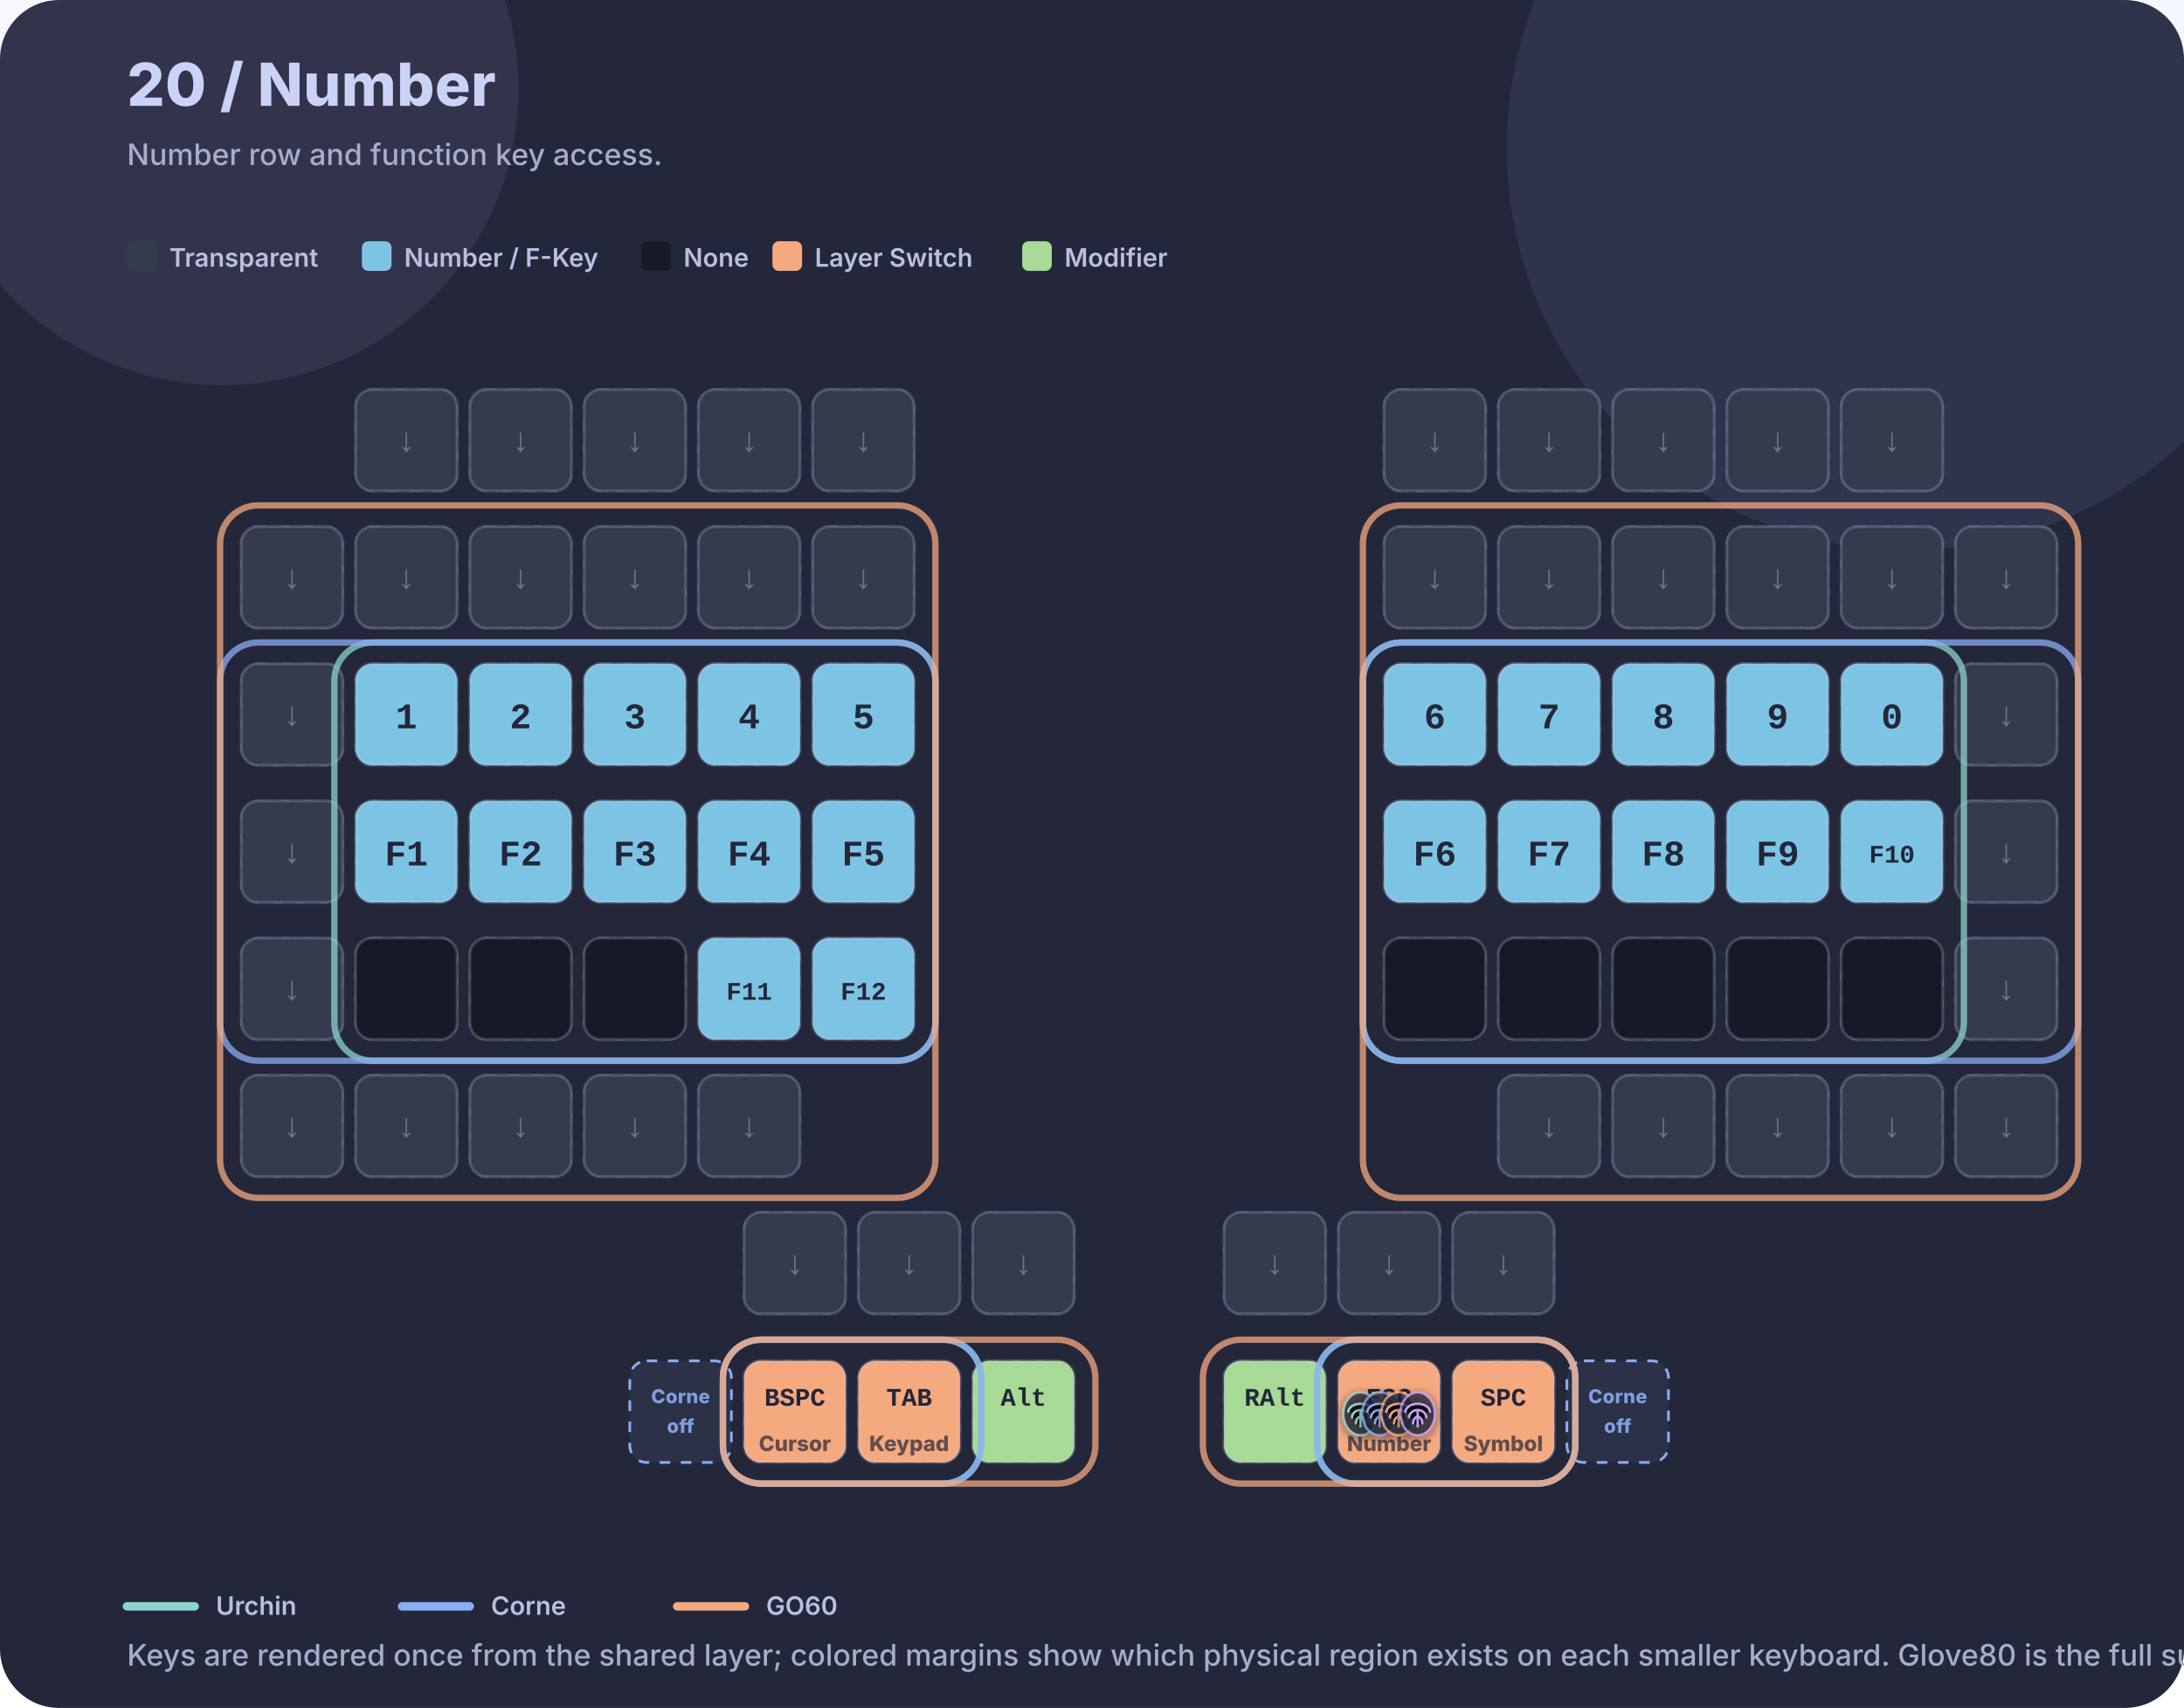
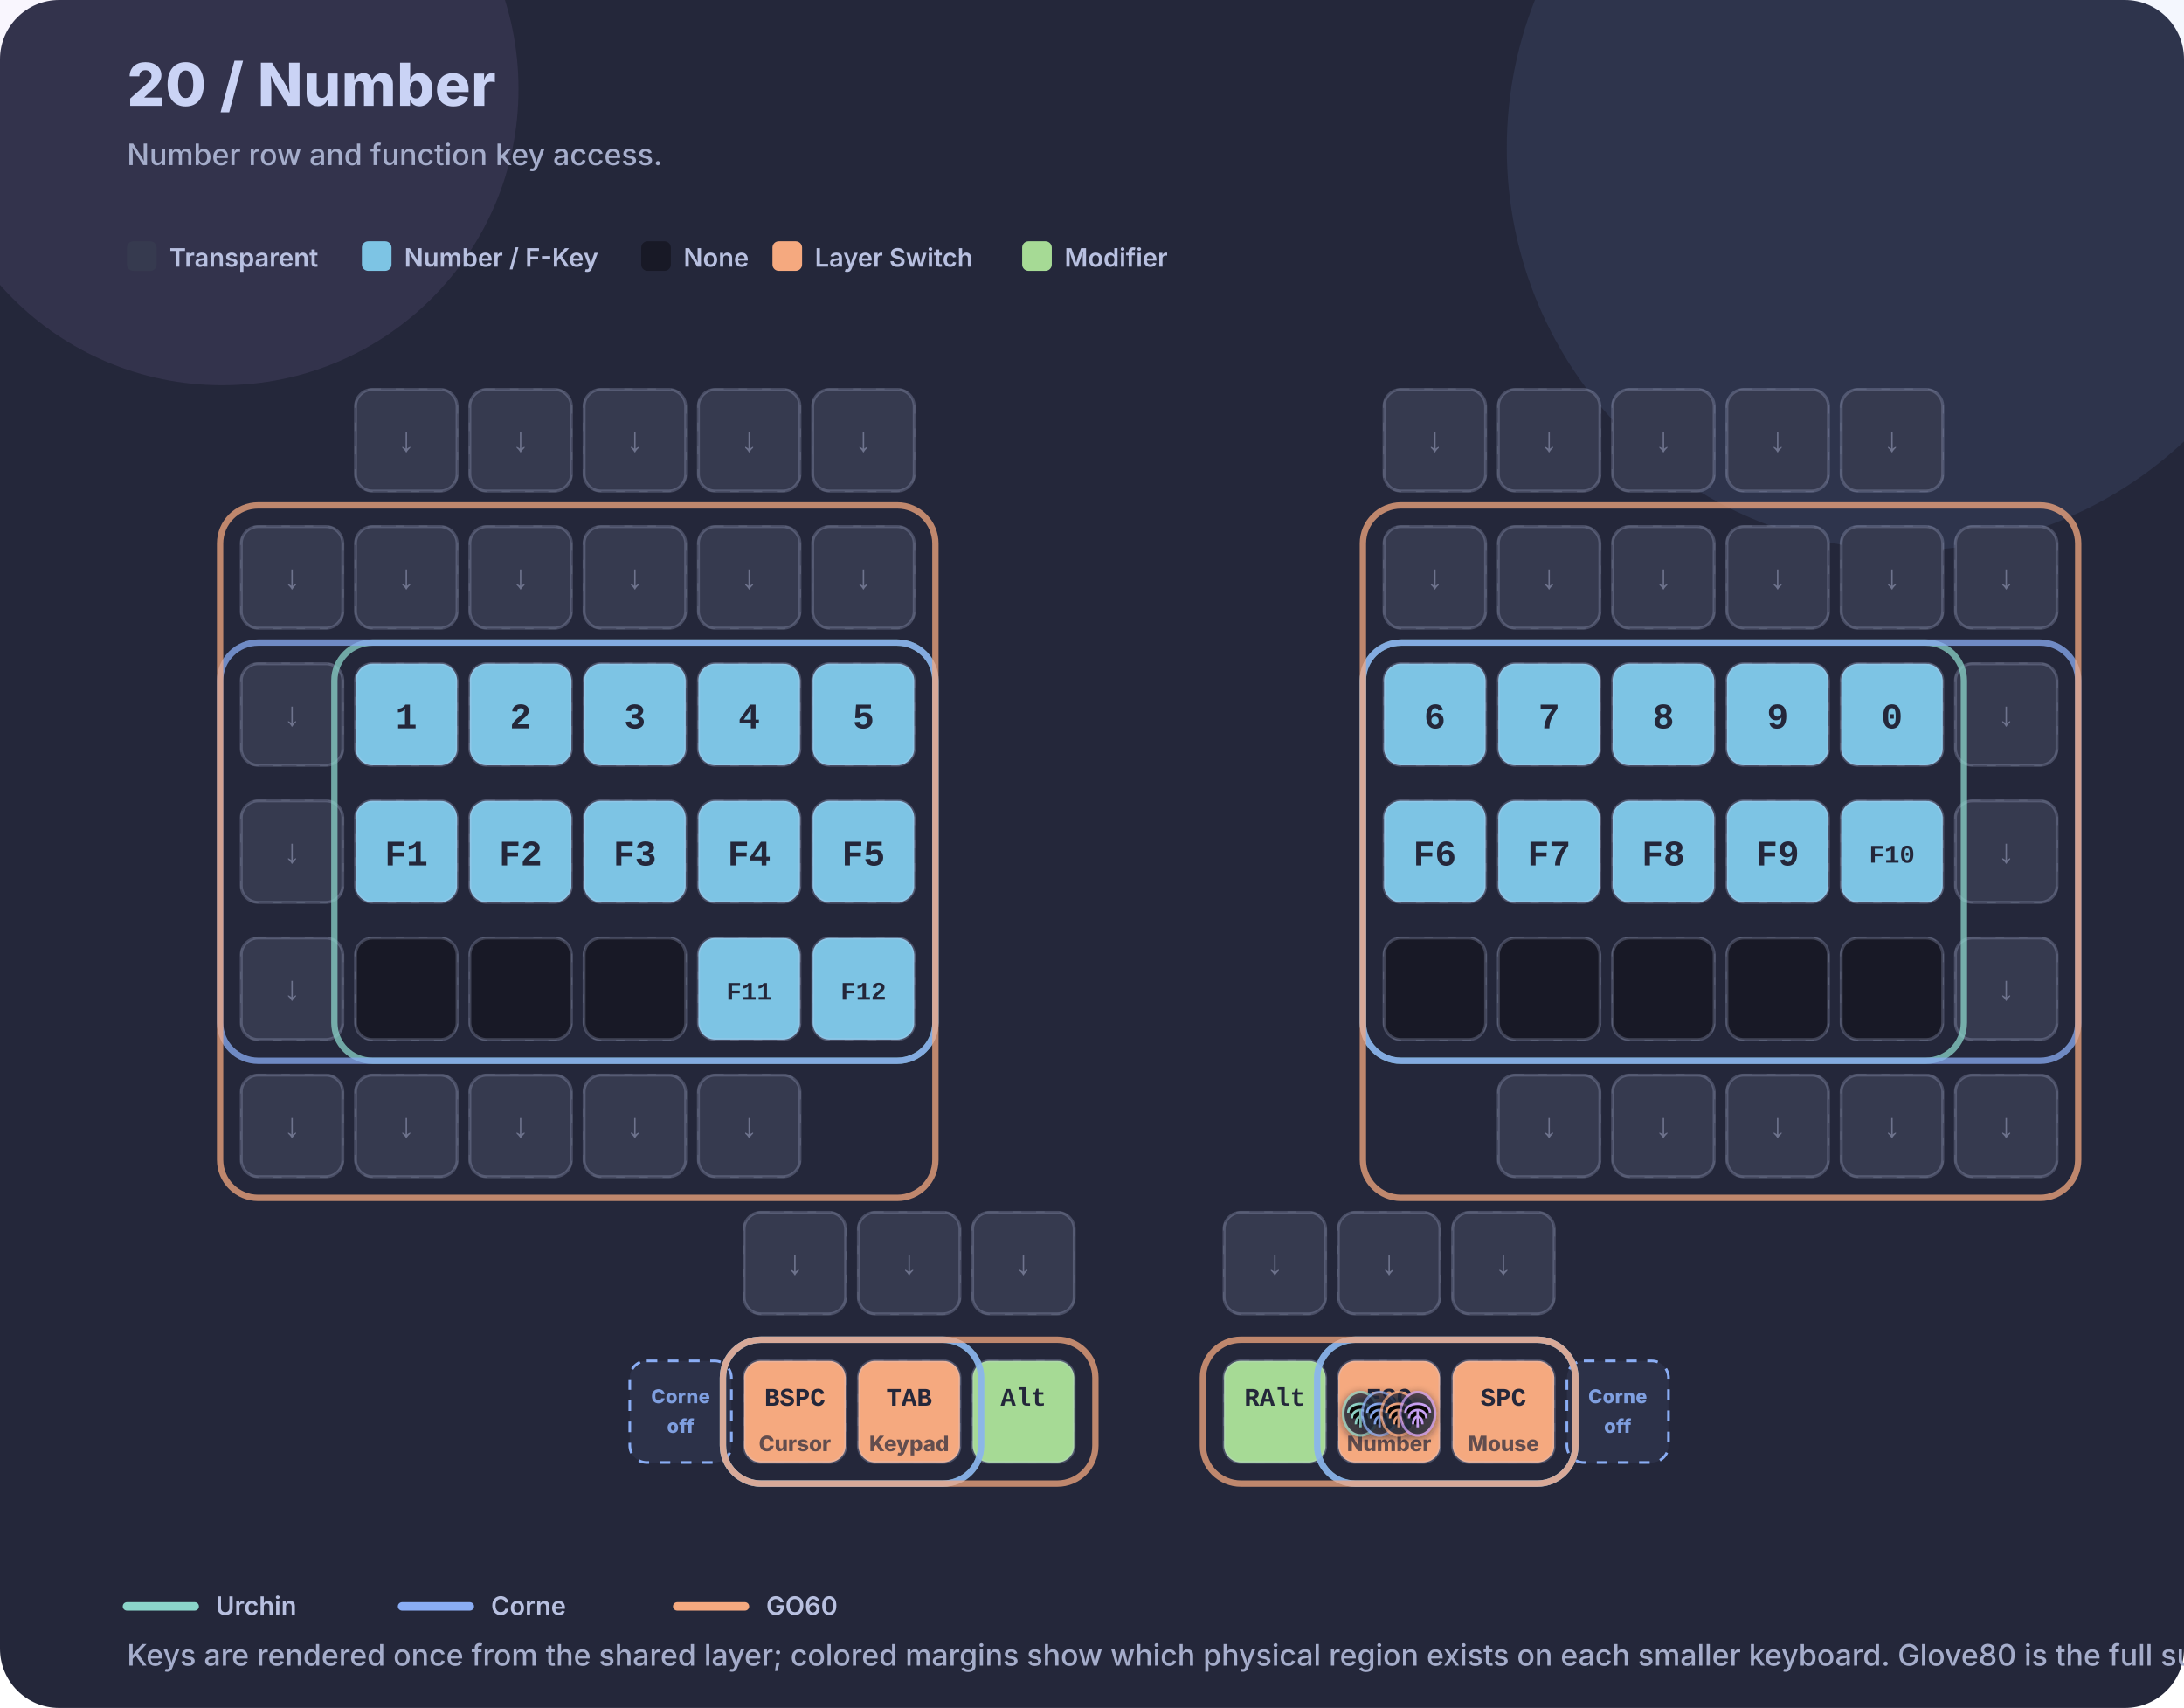
<svg xmlns="http://www.w3.org/2000/svg" width="1032" height="807" viewBox="0 0 1032 807" role="img" aria-labelledby="title desc">
  <style>
    .title { font: 800 28px Inter, Avenir Next, Segoe UI, sans-serif; fill: #cad3f5; letter-spacing: .2px; }
    .subtitle { font: 500 14px Inter, Avenir Next, Segoe UI, sans-serif; fill: #a5adcb; }
    .legend-text { font: 600 12px Inter, Avenir Next, Segoe UI, sans-serif; fill: #b8c0e0; }
    .tap { font-family: Berkeley Mono, SFMono-Regular, Consolas, Liberation Mono, monospace; font-weight: 800; text-anchor: middle; dominant-baseline: central; }
    .tap.transparent { font-size: 16px; fill: #6e738d; }
    .hold { font: 800 10px Inter, Avenir Next, Segoe UI, sans-serif; text-anchor: middle; dominant-baseline: central; }
    .key { stroke: rgba(202,211,245,.22); stroke-width: 1.4; }
    .ghost-key { fill: transparent; stroke: rgba(202,211,245,.13); stroke-width: 1; stroke-dasharray: 4 7; }
    .corne-disabled-thumb rect { fill: rgba(138,173,244,.08); stroke: #8aadf4; stroke-width: 1.25; stroke-dasharray: 5 5; }
    .corne-disabled-thumb text { font: 800 9px Inter, Avenir Next, Segoe UI, sans-serif; fill: #8aadf4; text-anchor: middle; letter-spacing: .15px; opacity: .88; }
    .keyboard-boundary { fill: transparent; stroke-width: 3; opacity: .74; }
    .layer-activator { opacity: .96; filter: drop-shadow(0 1px 2px rgba(24,25,38,.8)); }
    .layer-activator * { stroke: #24273a; stroke-width: 1.15; }
    .outline-legend-line { stroke-width: 4; stroke-linecap: round; }
    .shortcut path { fill: none; stroke: #8bd5ca; stroke-width: 1.2; opacity: .62; stroke-linecap: round; }
    .shortcut circle { fill: #8bd5ca; stroke: #24273a; stroke-width: 1.5; }
    .shortcut rect { fill: #181926; stroke: #8bd5ca; stroke-width: 1.2; }
    .shortcut text { font: 800 11px Inter, Avenir Next, Segoe UI, sans-serif; fill: #cad3f5; text-anchor: middle; letter-spacing: .2px; }
  </style>
  <rect x="0" y="0" width="1032" height="807" rx="28" fill="#24273a" />
  <circle cx="105" cy="42" r="140" fill="#c6a0f6" opacity="0.10" />
  <circle cx="902" cy="70" r="190" fill="#8aadf4" opacity="0.10" />
  <text x="60" y="50" class="title">20 / Number</text>
  <text x="60" y="78" class="subtitle">Number row and function key access.</text>
  <rect x="60" y="114" width="14" height="14" rx="3" fill="#363a4f" />
  <text x="80" y="126" class="legend-text">Transparent</text>
  <rect x="171" y="114" width="14" height="14" rx="3" fill="#7dc4e4" />
  <text x="191" y="126" class="legend-text">Number / F-Key</text>
  <rect x="303" y="114" width="14" height="14" rx="3" fill="#181926" />
  <text x="323" y="126" class="legend-text">None</text>
  <rect x="365" y="114" width="14" height="14" rx="3" fill="#f5a97f" />
  <text x="385" y="126" class="legend-text">Layer Switch</text>
  <rect x="483" y="114" width="14" height="14" rx="3" fill="#a6da95" />
  <text x="503" y="126" class="legend-text">Modifier</text>
  <g transform="translate(60 184)">
    <rect class="ghost-key" x="108" y="0" width="48" height="48" rx="8" />
    <rect class="ghost-key" x="162" y="0" width="48" height="48" rx="8" />
    <rect class="ghost-key" x="216" y="0" width="48" height="48" rx="8" />
    <rect class="ghost-key" x="270" y="0" width="48" height="48" rx="8" />
    <rect class="ghost-key" x="324" y="0" width="48" height="48" rx="8" />
    <rect class="ghost-key" x="594" y="0" width="48" height="48" rx="8" />
    <rect class="ghost-key" x="648" y="0" width="48" height="48" rx="8" />
    <rect class="ghost-key" x="702" y="0" width="48" height="48" rx="8" />
    <rect class="ghost-key" x="756" y="0" width="48" height="48" rx="8" />
    <rect class="ghost-key" x="810" y="0" width="48" height="48" rx="8" />
    <rect class="ghost-key" x="54" y="64.8" width="48" height="48" rx="8" />
    <rect class="ghost-key" x="108" y="64.8" width="48" height="48" rx="8" />
    <rect class="ghost-key" x="162" y="64.8" width="48" height="48" rx="8" />
    <rect class="ghost-key" x="216" y="64.8" width="48" height="48" rx="8" />
    <rect class="ghost-key" x="270" y="64.8" width="48" height="48" rx="8" />
    <rect class="ghost-key" x="324" y="64.8" width="48" height="48" rx="8" />
    <rect class="ghost-key" x="594" y="64.8" width="48" height="48" rx="8" />
    <rect class="ghost-key" x="648" y="64.8" width="48" height="48" rx="8" />
    <rect class="ghost-key" x="702" y="64.8" width="48" height="48" rx="8" />
    <rect class="ghost-key" x="756" y="64.8" width="48" height="48" rx="8" />
    <rect class="ghost-key" x="810" y="64.8" width="48" height="48" rx="8" />
    <rect class="ghost-key" x="864" y="64.8" width="48" height="48" rx="8" />
    <rect class="ghost-key" x="54" y="129.6" width="48" height="48" rx="8" />
    <rect class="ghost-key" x="108" y="129.6" width="48" height="48" rx="8" />
    <rect class="ghost-key" x="162" y="129.6" width="48" height="48" rx="8" />
    <rect class="ghost-key" x="216" y="129.6" width="48" height="48" rx="8" />
    <rect class="ghost-key" x="270" y="129.6" width="48" height="48" rx="8" />
    <rect class="ghost-key" x="324" y="129.6" width="48" height="48" rx="8" />
    <rect class="ghost-key" x="594" y="129.6" width="48" height="48" rx="8" />
    <rect class="ghost-key" x="648" y="129.6" width="48" height="48" rx="8" />
    <rect class="ghost-key" x="702" y="129.6" width="48" height="48" rx="8" />
    <rect class="ghost-key" x="756" y="129.6" width="48" height="48" rx="8" />
    <rect class="ghost-key" x="810" y="129.6" width="48" height="48" rx="8" />
    <rect class="ghost-key" x="864" y="129.6" width="48" height="48" rx="8" />
    <rect class="ghost-key" x="54" y="194.4" width="48" height="48" rx="8" />
    <rect class="ghost-key" x="108" y="194.4" width="48" height="48" rx="8" />
    <rect class="ghost-key" x="162" y="194.4" width="48" height="48" rx="8" />
    <rect class="ghost-key" x="216" y="194.4" width="48" height="48" rx="8" />
    <rect class="ghost-key" x="270" y="194.4" width="48" height="48" rx="8" />
    <rect class="ghost-key" x="324" y="194.4" width="48" height="48" rx="8" />
    <rect class="ghost-key" x="594" y="194.4" width="48" height="48" rx="8" />
    <rect class="ghost-key" x="648" y="194.4" width="48" height="48" rx="8" />
    <rect class="ghost-key" x="702" y="194.4" width="48" height="48" rx="8" />
    <rect class="ghost-key" x="756" y="194.4" width="48" height="48" rx="8" />
    <rect class="ghost-key" x="810" y="194.4" width="48" height="48" rx="8" />
    <rect class="ghost-key" x="864" y="194.4" width="48" height="48" rx="8" />
    <rect class="ghost-key" x="54" y="259.2" width="48" height="48" rx="8" />
    <rect class="ghost-key" x="108" y="259.2" width="48" height="48" rx="8" />
    <rect class="ghost-key" x="162" y="259.2" width="48" height="48" rx="8" />
    <rect class="ghost-key" x="216" y="259.2" width="48" height="48" rx="8" />
    <rect class="ghost-key" x="270" y="259.2" width="48" height="48" rx="8" />
    <rect class="ghost-key" x="324" y="259.2" width="48" height="48" rx="8" />
    <rect class="ghost-key" x="291.6" y="388.8" width="48" height="48" rx="8" />
    <rect class="ghost-key" x="345.6" y="388.8" width="48" height="48" rx="8" />
    <rect class="ghost-key" x="399.6" y="388.8" width="48" height="48" rx="8" />
    <rect class="ghost-key" x="518.4" y="388.8" width="48" height="48" rx="8" />
    <rect class="ghost-key" x="572.4" y="388.8" width="48" height="48" rx="8" />
    <rect class="ghost-key" x="626.4" y="388.8" width="48" height="48" rx="8" />
    <rect class="ghost-key" x="594" y="259.2" width="48" height="48" rx="8" />
    <rect class="ghost-key" x="648" y="259.2" width="48" height="48" rx="8" />
    <rect class="ghost-key" x="702" y="259.2" width="48" height="48" rx="8" />
    <rect class="ghost-key" x="756" y="259.2" width="48" height="48" rx="8" />
    <rect class="ghost-key" x="810" y="259.2" width="48" height="48" rx="8" />
    <rect class="ghost-key" x="864" y="259.2" width="48" height="48" rx="8" />
    <rect class="ghost-key" x="54" y="324" width="48" height="48" rx="8" />
    <rect class="ghost-key" x="108" y="324" width="48" height="48" rx="8" />
    <rect class="ghost-key" x="162" y="324" width="48" height="48" rx="8" />
    <rect class="ghost-key" x="216" y="324" width="48" height="48" rx="8" />
    <rect class="ghost-key" x="270" y="324" width="48" height="48" rx="8" />
    <rect class="ghost-key" x="291.6" y="459" width="48" height="48" rx="8" />
    <rect class="ghost-key" x="345.6" y="459" width="48" height="48" rx="8" />
    <rect class="ghost-key" x="399.6" y="459" width="48" height="48" rx="8" />
    <rect class="ghost-key" x="518.4" y="459" width="48" height="48" rx="8" />
    <rect class="ghost-key" x="572.4" y="459" width="48" height="48" rx="8" />
    <rect class="ghost-key" x="626.4" y="459" width="48" height="48" rx="8" />
    <rect class="ghost-key" x="648" y="324" width="48" height="48" rx="8" />
    <rect class="ghost-key" x="702" y="324" width="48" height="48" rx="8" />
    <rect class="ghost-key" x="756" y="324" width="48" height="48" rx="8" />
    <rect class="ghost-key" x="810" y="324" width="48" height="48" rx="8" />
    <rect class="ghost-key" x="864" y="324" width="48" height="48" rx="8" />
    <g class="corne-disabled-thumb" aria-label="Corne disabled thumb key">
      <rect x="237.6" y="459" width="48" height="48" rx="8" />
      <text x="261.6" y="479">Corne</text>
      <text x="261.6" y="493">off</text>
    </g>
    <g class="corne-disabled-thumb" aria-label="Corne disabled thumb key">
      <rect x="680.4" y="459" width="48" height="48" rx="8" />
      <text x="704.4" y="479">Corne</text>
      <text x="704.4" y="493">off</text>
    </g>
    <rect class="key" x="108" y="0" width="48" height="48" rx="8" fill="#363a4f" />
    <text x="132" y="25" class="tap transparent">↓</text>
    <rect class="key" x="162" y="0" width="48" height="48" rx="8" fill="#363a4f" />
    <text x="186" y="25" class="tap transparent">↓</text>
    <rect class="key" x="216" y="0" width="48" height="48" rx="8" fill="#363a4f" />
    <text x="240" y="25" class="tap transparent">↓</text>
    <rect class="key" x="270" y="0" width="48" height="48" rx="8" fill="#363a4f" />
    <text x="294" y="25" class="tap transparent">↓</text>
    <rect class="key" x="324" y="0" width="48" height="48" rx="8" fill="#363a4f" />
    <text x="348" y="25" class="tap transparent">↓</text>
    <rect class="key" x="594" y="0" width="48" height="48" rx="8" fill="#363a4f" />
    <text x="618" y="25" class="tap transparent">↓</text>
    <rect class="key" x="648" y="0" width="48" height="48" rx="8" fill="#363a4f" />
    <text x="672" y="25" class="tap transparent">↓</text>
    <rect class="key" x="702" y="0" width="48" height="48" rx="8" fill="#363a4f" />
    <text x="726" y="25" class="tap transparent">↓</text>
    <rect class="key" x="756" y="0" width="48" height="48" rx="8" fill="#363a4f" />
    <text x="780" y="25" class="tap transparent">↓</text>
    <rect class="key" x="810" y="0" width="48" height="48" rx="8" fill="#363a4f" />
    <text x="834" y="25" class="tap transparent">↓</text>
    <rect class="key" x="54" y="64.8" width="48" height="48" rx="8" fill="#363a4f" />
    <text x="78" y="89.8" class="tap transparent">↓</text>
    <rect class="key" x="108" y="64.8" width="48" height="48" rx="8" fill="#363a4f" />
    <text x="132" y="89.8" class="tap transparent">↓</text>
    <rect class="key" x="162" y="64.8" width="48" height="48" rx="8" fill="#363a4f" />
    <text x="186" y="89.8" class="tap transparent">↓</text>
    <rect class="key" x="216" y="64.8" width="48" height="48" rx="8" fill="#363a4f" />
    <text x="240" y="89.8" class="tap transparent">↓</text>
    <rect class="key" x="270" y="64.8" width="48" height="48" rx="8" fill="#363a4f" />
    <text x="294" y="89.8" class="tap transparent">↓</text>
    <rect class="key" x="324" y="64.8" width="48" height="48" rx="8" fill="#363a4f" />
    <text x="348" y="89.8" class="tap transparent">↓</text>
    <rect class="key" x="594" y="64.8" width="48" height="48" rx="8" fill="#363a4f" />
    <text x="618" y="89.8" class="tap transparent">↓</text>
    <rect class="key" x="648" y="64.8" width="48" height="48" rx="8" fill="#363a4f" />
    <text x="672" y="89.8" class="tap transparent">↓</text>
    <rect class="key" x="702" y="64.8" width="48" height="48" rx="8" fill="#363a4f" />
    <text x="726" y="89.8" class="tap transparent">↓</text>
    <rect class="key" x="756" y="64.8" width="48" height="48" rx="8" fill="#363a4f" />
    <text x="780" y="89.8" class="tap transparent">↓</text>
    <rect class="key" x="810" y="64.8" width="48" height="48" rx="8" fill="#363a4f" />
    <text x="834" y="89.8" class="tap transparent">↓</text>
    <rect class="key" x="864" y="64.8" width="48" height="48" rx="8" fill="#363a4f" />
    <text x="888" y="89.8" class="tap transparent">↓</text>
    <rect class="key" x="54" y="129.6" width="48" height="48" rx="8" fill="#363a4f" />
    <text x="78" y="154.6" class="tap transparent">↓</text>
    <rect class="key" x="108" y="129.6" width="48" height="48" rx="8" fill="#7dc4e4" />
    <text x="132" y="155.6" class="tap" style="font-size:17px;fill:#24273a">1</text>
    <rect class="key" x="162" y="129.6" width="48" height="48" rx="8" fill="#7dc4e4" />
    <text x="186" y="155.6" class="tap" style="font-size:17px;fill:#24273a">2</text>
    <rect class="key" x="216" y="129.6" width="48" height="48" rx="8" fill="#7dc4e4" />
    <text x="240" y="155.6" class="tap" style="font-size:17px;fill:#24273a">3</text>
    <rect class="key" x="270" y="129.6" width="48" height="48" rx="8" fill="#7dc4e4" />
    <text x="294" y="155.6" class="tap" style="font-size:17px;fill:#24273a">4</text>
    <rect class="key" x="324" y="129.6" width="48" height="48" rx="8" fill="#7dc4e4" />
    <text x="348" y="155.6" class="tap" style="font-size:17px;fill:#24273a">5</text>
    <rect class="key" x="594" y="129.6" width="48" height="48" rx="8" fill="#7dc4e4" />
    <text x="618" y="155.6" class="tap" style="font-size:17px;fill:#24273a">6</text>
    <rect class="key" x="648" y="129.6" width="48" height="48" rx="8" fill="#7dc4e4" />
    <text x="672" y="155.6" class="tap" style="font-size:17px;fill:#24273a">7</text>
    <rect class="key" x="702" y="129.6" width="48" height="48" rx="8" fill="#7dc4e4" />
    <text x="726" y="155.6" class="tap" style="font-size:17px;fill:#24273a">8</text>
    <rect class="key" x="756" y="129.6" width="48" height="48" rx="8" fill="#7dc4e4" />
    <text x="780" y="155.6" class="tap" style="font-size:17px;fill:#24273a">9</text>
    <rect class="key" x="810" y="129.6" width="48" height="48" rx="8" fill="#7dc4e4" />
    <text x="834" y="155.6" class="tap" style="font-size:17px;fill:#24273a">0</text>
    <rect class="key" x="864" y="129.6" width="48" height="48" rx="8" fill="#363a4f" />
    <text x="888" y="154.6" class="tap transparent">↓</text>
    <rect class="key" x="54" y="194.4" width="48" height="48" rx="8" fill="#363a4f" />
    <text x="78" y="219.4" class="tap transparent">↓</text>
    <rect class="key" x="108" y="194.4" width="48" height="48" rx="8" fill="#7dc4e4" />
    <text x="132" y="220.4" class="tap" style="font-size:17px;fill:#24273a">F1</text>
    <rect class="key" x="162" y="194.4" width="48" height="48" rx="8" fill="#7dc4e4" />
    <text x="186" y="220.4" class="tap" style="font-size:17px;fill:#24273a">F2</text>
    <rect class="key" x="216" y="194.4" width="48" height="48" rx="8" fill="#7dc4e4" />
    <text x="240" y="220.4" class="tap" style="font-size:17px;fill:#24273a">F3</text>
    <rect class="key" x="270" y="194.4" width="48" height="48" rx="8" fill="#7dc4e4" />
    <text x="294" y="220.4" class="tap" style="font-size:17px;fill:#24273a">F4</text>
    <rect class="key" x="324" y="194.4" width="48" height="48" rx="8" fill="#7dc4e4" />
    <text x="348" y="220.4" class="tap" style="font-size:17px;fill:#24273a">F5</text>
    <rect class="key" x="594" y="194.4" width="48" height="48" rx="8" fill="#7dc4e4" />
    <text x="618" y="220.4" class="tap" style="font-size:17px;fill:#24273a">F6</text>
    <rect class="key" x="648" y="194.4" width="48" height="48" rx="8" fill="#7dc4e4" />
    <text x="672" y="220.4" class="tap" style="font-size:17px;fill:#24273a">F7</text>
    <rect class="key" x="702" y="194.4" width="48" height="48" rx="8" fill="#7dc4e4" />
    <text x="726" y="220.4" class="tap" style="font-size:17px;fill:#24273a">F8</text>
    <rect class="key" x="756" y="194.4" width="48" height="48" rx="8" fill="#7dc4e4" />
    <text x="780" y="220.4" class="tap" style="font-size:17px;fill:#24273a">F9</text>
    <rect class="key" x="810" y="194.4" width="48" height="48" rx="8" fill="#7dc4e4" />
    <text x="834" y="220.4" class="tap" style="font-size:12px;fill:#24273a">F10</text>
    <rect class="key" x="864" y="194.4" width="48" height="48" rx="8" fill="#363a4f" />
    <text x="888" y="219.4" class="tap transparent">↓</text>
    <rect class="key" x="54" y="259.2" width="48" height="48" rx="8" fill="#363a4f" />
    <text x="78" y="284.2" class="tap transparent">↓</text>
    <rect class="key" x="108" y="259.2" width="48" height="48" rx="8" fill="#181926" />
    <rect class="key" x="162" y="259.2" width="48" height="48" rx="8" fill="#181926" />
    <rect class="key" x="216" y="259.2" width="48" height="48" rx="8" fill="#181926" />
    <rect class="key" x="270" y="259.2" width="48" height="48" rx="8" fill="#7dc4e4" />
    <text x="294" y="285.2" class="tap" style="font-size:12px;fill:#24273a">F11</text>
    <rect class="key" x="324" y="259.2" width="48" height="48" rx="8" fill="#7dc4e4" />
    <text x="348" y="285.2" class="tap" style="font-size:12px;fill:#24273a">F12</text>
    <rect class="key" x="291.6" y="388.8" width="48" height="48" rx="8" fill="#363a4f" />
    <text x="315.6" y="413.8" class="tap transparent">↓</text>
    <rect class="key" x="345.6" y="388.8" width="48" height="48" rx="8" fill="#363a4f" />
    <text x="369.6" y="413.8" class="tap transparent">↓</text>
    <rect class="key" x="399.6" y="388.8" width="48" height="48" rx="8" fill="#363a4f" />
    <text x="423.6" y="413.8" class="tap transparent">↓</text>
    <rect class="key" x="518.4" y="388.8" width="48" height="48" rx="8" fill="#363a4f" />
    <text x="542.4" y="413.8" class="tap transparent">↓</text>
    <rect class="key" x="572.4" y="388.8" width="48" height="48" rx="8" fill="#363a4f" />
    <text x="596.4" y="413.8" class="tap transparent">↓</text>
    <rect class="key" x="626.4" y="388.8" width="48" height="48" rx="8" fill="#363a4f" />
    <text x="650.4" y="413.8" class="tap transparent">↓</text>
    <rect class="key" x="594" y="259.2" width="48" height="48" rx="8" fill="#181926" />
    <rect class="key" x="648" y="259.2" width="48" height="48" rx="8" fill="#181926" />
    <rect class="key" x="702" y="259.2" width="48" height="48" rx="8" fill="#181926" />
    <rect class="key" x="756" y="259.2" width="48" height="48" rx="8" fill="#181926" />
    <rect class="key" x="810" y="259.2" width="48" height="48" rx="8" fill="#181926" />
    <rect class="key" x="864" y="259.2" width="48" height="48" rx="8" fill="#363a4f" />
    <text x="888" y="284.2" class="tap transparent">↓</text>
    <rect class="key" x="54" y="324" width="48" height="48" rx="8" fill="#363a4f" />
    <text x="78" y="349" class="tap transparent">↓</text>
    <rect class="key" x="108" y="324" width="48" height="48" rx="8" fill="#363a4f" />
    <text x="132" y="349" class="tap transparent">↓</text>
    <rect class="key" x="162" y="324" width="48" height="48" rx="8" fill="#363a4f" />
    <text x="186" y="349" class="tap transparent">↓</text>
    <rect class="key" x="216" y="324" width="48" height="48" rx="8" fill="#363a4f" />
    <text x="240" y="349" class="tap transparent">↓</text>
    <rect class="key" x="270" y="324" width="48" height="48" rx="8" fill="#363a4f" />
    <text x="294" y="349" class="tap transparent">↓</text>
    <rect class="key" x="291.6" y="459" width="48" height="48" rx="8" fill="#f5a97f" />
    <text x="315.6" y="477" class="tap" style="font-size:12px;fill:#24273a">BSPC</text>
    <text x="315.6" y="498" class="hold" style="fill:rgba(36,39,58,0.70)">Cursor</text>
    <rect class="key" x="345.6" y="459" width="48" height="48" rx="8" fill="#f5a97f" />
    <text x="369.6" y="477" class="tap" style="font-size:12px;fill:#24273a">TAB</text>
    <text x="369.6" y="498" class="hold" style="fill:rgba(36,39,58,0.70)">Keypad</text>
    <rect class="key" x="399.6" y="459" width="48" height="48" rx="8" fill="#a6da95" />
    <text x="423.6" y="477" class="tap" style="font-size:12px;fill:#24273a">Alt</text>
    <rect class="key" x="518.4" y="459" width="48" height="48" rx="8" fill="#a6da95" />
    <text x="542.4" y="477" class="tap" style="font-size:12px;fill:#24273a">RAlt</text>
    <rect class="key" x="572.4" y="459" width="48" height="48" rx="8" fill="#f5a97f" />
    <text x="596.4" y="477" class="tap" style="font-size:12px;fill:#24273a">ESC</text>
    <text x="596.4" y="498" class="hold" style="fill:rgba(36,39,58,0.70)">Number</text>
    <rect class="key" x="626.4" y="459" width="48" height="48" rx="8" fill="#f5a97f" />
    <text x="650.4" y="477" class="tap" style="font-size:12px;fill:#24273a">SPC</text>
-     <text x="650.4" y="498" class="hold" style="fill:rgba(36,39,58,0.70)">Symbol</text>
+     <text x="650.4" y="498" class="hold" style="fill:rgba(36,39,58,0.70)">Mouse</text>
    <rect class="key" x="648" y="324" width="48" height="48" rx="8" fill="#363a4f" />
    <text x="672" y="349" class="tap transparent">↓</text>
    <rect class="key" x="702" y="324" width="48" height="48" rx="8" fill="#363a4f" />
    <text x="726" y="349" class="tap transparent">↓</text>
    <rect class="key" x="756" y="324" width="48" height="48" rx="8" fill="#363a4f" />
    <text x="780" y="349" class="tap transparent">↓</text>
    <rect class="key" x="810" y="324" width="48" height="48" rx="8" fill="#363a4f" />
    <text x="834" y="349" class="tap transparent">↓</text>
    <rect class="key" x="864" y="324" width="48" height="48" rx="8" fill="#363a4f" />
    <text x="888" y="349" class="tap transparent">↓</text>
    <rect class="keyboard-boundary" x="98" y="119.6" width="284" height="197.6" rx="18" style="stroke:#8bd5ca" />
    <rect class="keyboard-boundary" x="584" y="119.6" width="284" height="197.6" rx="18" style="stroke:#8bd5ca" />
    <rect class="keyboard-boundary" x="281.6" y="449" width="122" height="68" rx="18" style="stroke:#8bd5ca" />
    <rect class="keyboard-boundary" x="562.4" y="449" width="122" height="68" rx="18" style="stroke:#8bd5ca" />
    <rect class="keyboard-boundary" x="44" y="119.6" width="338" height="197.6" rx="18" style="stroke:#8aadf4" />
    <rect class="keyboard-boundary" x="584" y="119.6" width="338" height="197.6" rx="18" style="stroke:#8aadf4" />
    <rect class="keyboard-boundary" x="281.6" y="449" width="122" height="68" rx="18" style="stroke:#8aadf4" />
    <rect class="keyboard-boundary" x="562.4" y="449" width="122" height="68" rx="18" style="stroke:#8aadf4" />
    <rect class="keyboard-boundary" x="44" y="54.8" width="338" height="327.2" rx="18" style="stroke:#f5a97f" />
    <rect class="keyboard-boundary" x="584" y="54.8" width="338" height="327.2" rx="18" style="stroke:#f5a97f" />
    <rect class="keyboard-boundary" x="281.6" y="449" width="176" height="68" rx="18" style="stroke:#f5a97f" />
    <rect class="keyboard-boundary" x="508.4" y="449" width="176" height="68" rx="18" style="stroke:#f5a97f" />
    <g class="layer-activator" aria-label="Urchin activation key" transform="translate(582.9 484.0)">
      <ellipse cx="0" cy="0" rx="8.2" ry="10.2" style="fill:#24273a;opacity:.72;stroke:#8bd5ca;stroke-width:1.2" />
      <path d="M -5.8 -0.5 C -5.8 -6.1, 5.8 -6.1, 5.8 -0.5" style="stroke:#8bd5ca" />
      <path d="M -4.1 2.2 C -4.1 -3.1, 4.1 -3.1, 4.1 2.2" style="stroke:#8bd5ca" />
      <path d="M -2.2 5.0 C -2.2 .2, 2.2 .2, 2.2 5.0" style="stroke:#8bd5ca" />
      <path d="M 0 -1.4 L 0 6.4" style="stroke:#8bd5ca" />
    </g>
    <g class="layer-activator" aria-label="Corne activation key" transform="translate(591.9 484.0)">
      <ellipse cx="0" cy="0" rx="8.2" ry="10.2" style="fill:#24273a;opacity:.72;stroke:#8aadf4;stroke-width:1.2" />
      <path d="M -5.8 -0.5 C -5.8 -6.1, 5.8 -6.1, 5.8 -0.5" style="stroke:#8aadf4" />
      <path d="M -4.1 2.2 C -4.1 -3.1, 4.1 -3.1, 4.1 2.2" style="stroke:#8aadf4" />
      <path d="M -2.2 5.0 C -2.2 .2, 2.2 .2, 2.2 5.0" style="stroke:#8aadf4" />
      <path d="M 0 -1.4 L 0 6.4" style="stroke:#8aadf4" />
    </g>
    <g class="layer-activator" aria-label="GO60 activation key" transform="translate(600.9 484.0)">
      <ellipse cx="0" cy="0" rx="8.2" ry="10.2" style="fill:#24273a;opacity:.72;stroke:#f5a97f;stroke-width:1.2" />
      <path d="M -5.8 -0.5 C -5.8 -6.1, 5.8 -6.1, 5.8 -0.5" style="stroke:#f5a97f" />
      <path d="M -4.1 2.2 C -4.1 -3.1, 4.1 -3.1, 4.1 2.2" style="stroke:#f5a97f" />
      <path d="M -2.2 5.0 C -2.2 .2, 2.2 .2, 2.2 5.0" style="stroke:#f5a97f" />
      <path d="M 0 -1.4 L 0 6.4" style="stroke:#f5a97f" />
    </g>
    <g class="layer-activator" aria-label="Glove80 activation key" transform="translate(609.9 484.0)">
      <ellipse cx="0" cy="0" rx="8.2" ry="10.2" style="fill:#24273a;opacity:.72;stroke:#c6a0f6;stroke-width:1.2" />
      <path d="M -5.8 -0.5 C -5.8 -6.1, 5.8 -6.1, 5.8 -0.5" style="stroke:#c6a0f6" />
      <path d="M -4.1 2.2 C -4.1 -3.1, 4.1 -3.1, 4.1 2.2" style="stroke:#c6a0f6" />
      <path d="M -2.2 5.0 C -2.2 .2, 2.2 .2, 2.2 5.0" style="stroke:#c6a0f6" />
      <path d="M 0 -1.4 L 0 6.4" style="stroke:#c6a0f6" />
    </g>
  </g>
  <line x1="60" y1="759" x2="92" y2="759" class="outline-legend-line" style="stroke:#8bd5ca" />
  <text x="102" y="763" class="legend-text">Urchin</text>
  <line x1="190" y1="759" x2="222" y2="759" class="outline-legend-line" style="stroke:#8aadf4" />
  <text x="232" y="763" class="legend-text">Corne</text>
  <line x1="320" y1="759" x2="352" y2="759" class="outline-legend-line" style="stroke:#f5a97f" />
  <text x="362" y="763" class="legend-text">GO60</text>
  <text x="60" y="787" class="subtitle">Keys are rendered once from the shared layer; colored margins show which physical region exists on each smaller keyboard. Glove80 is the full superset.</text>
</svg>
